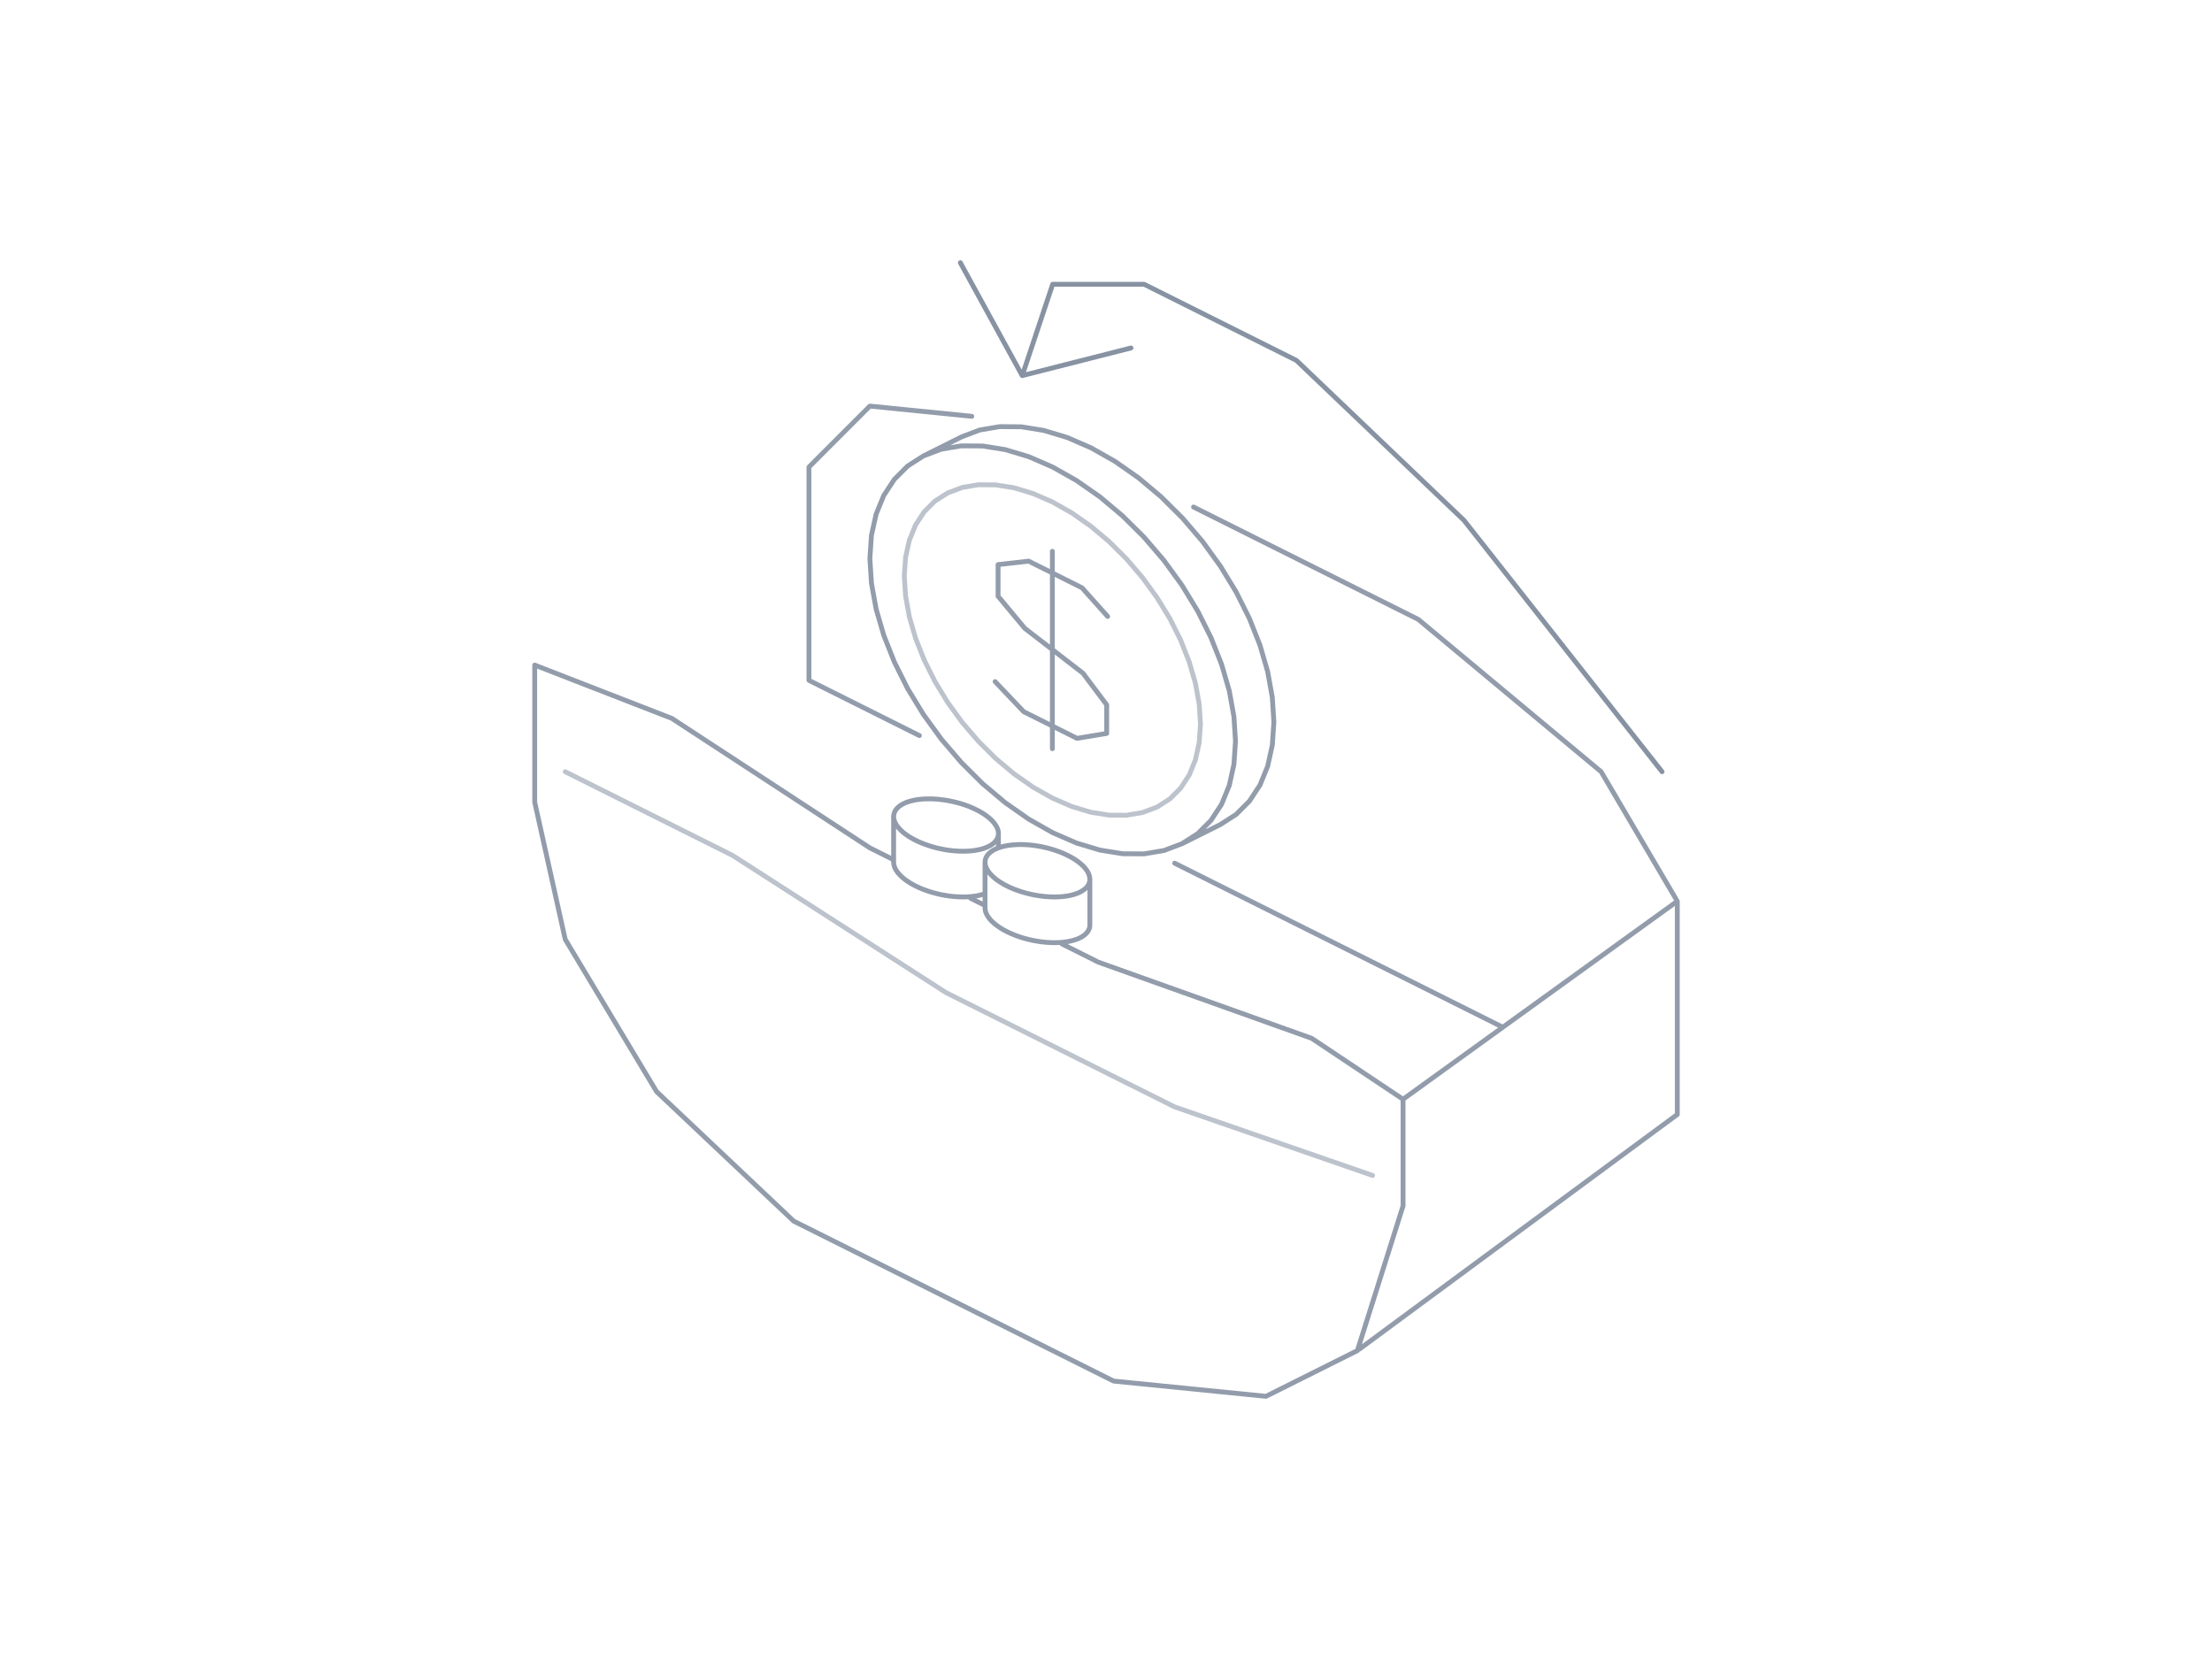
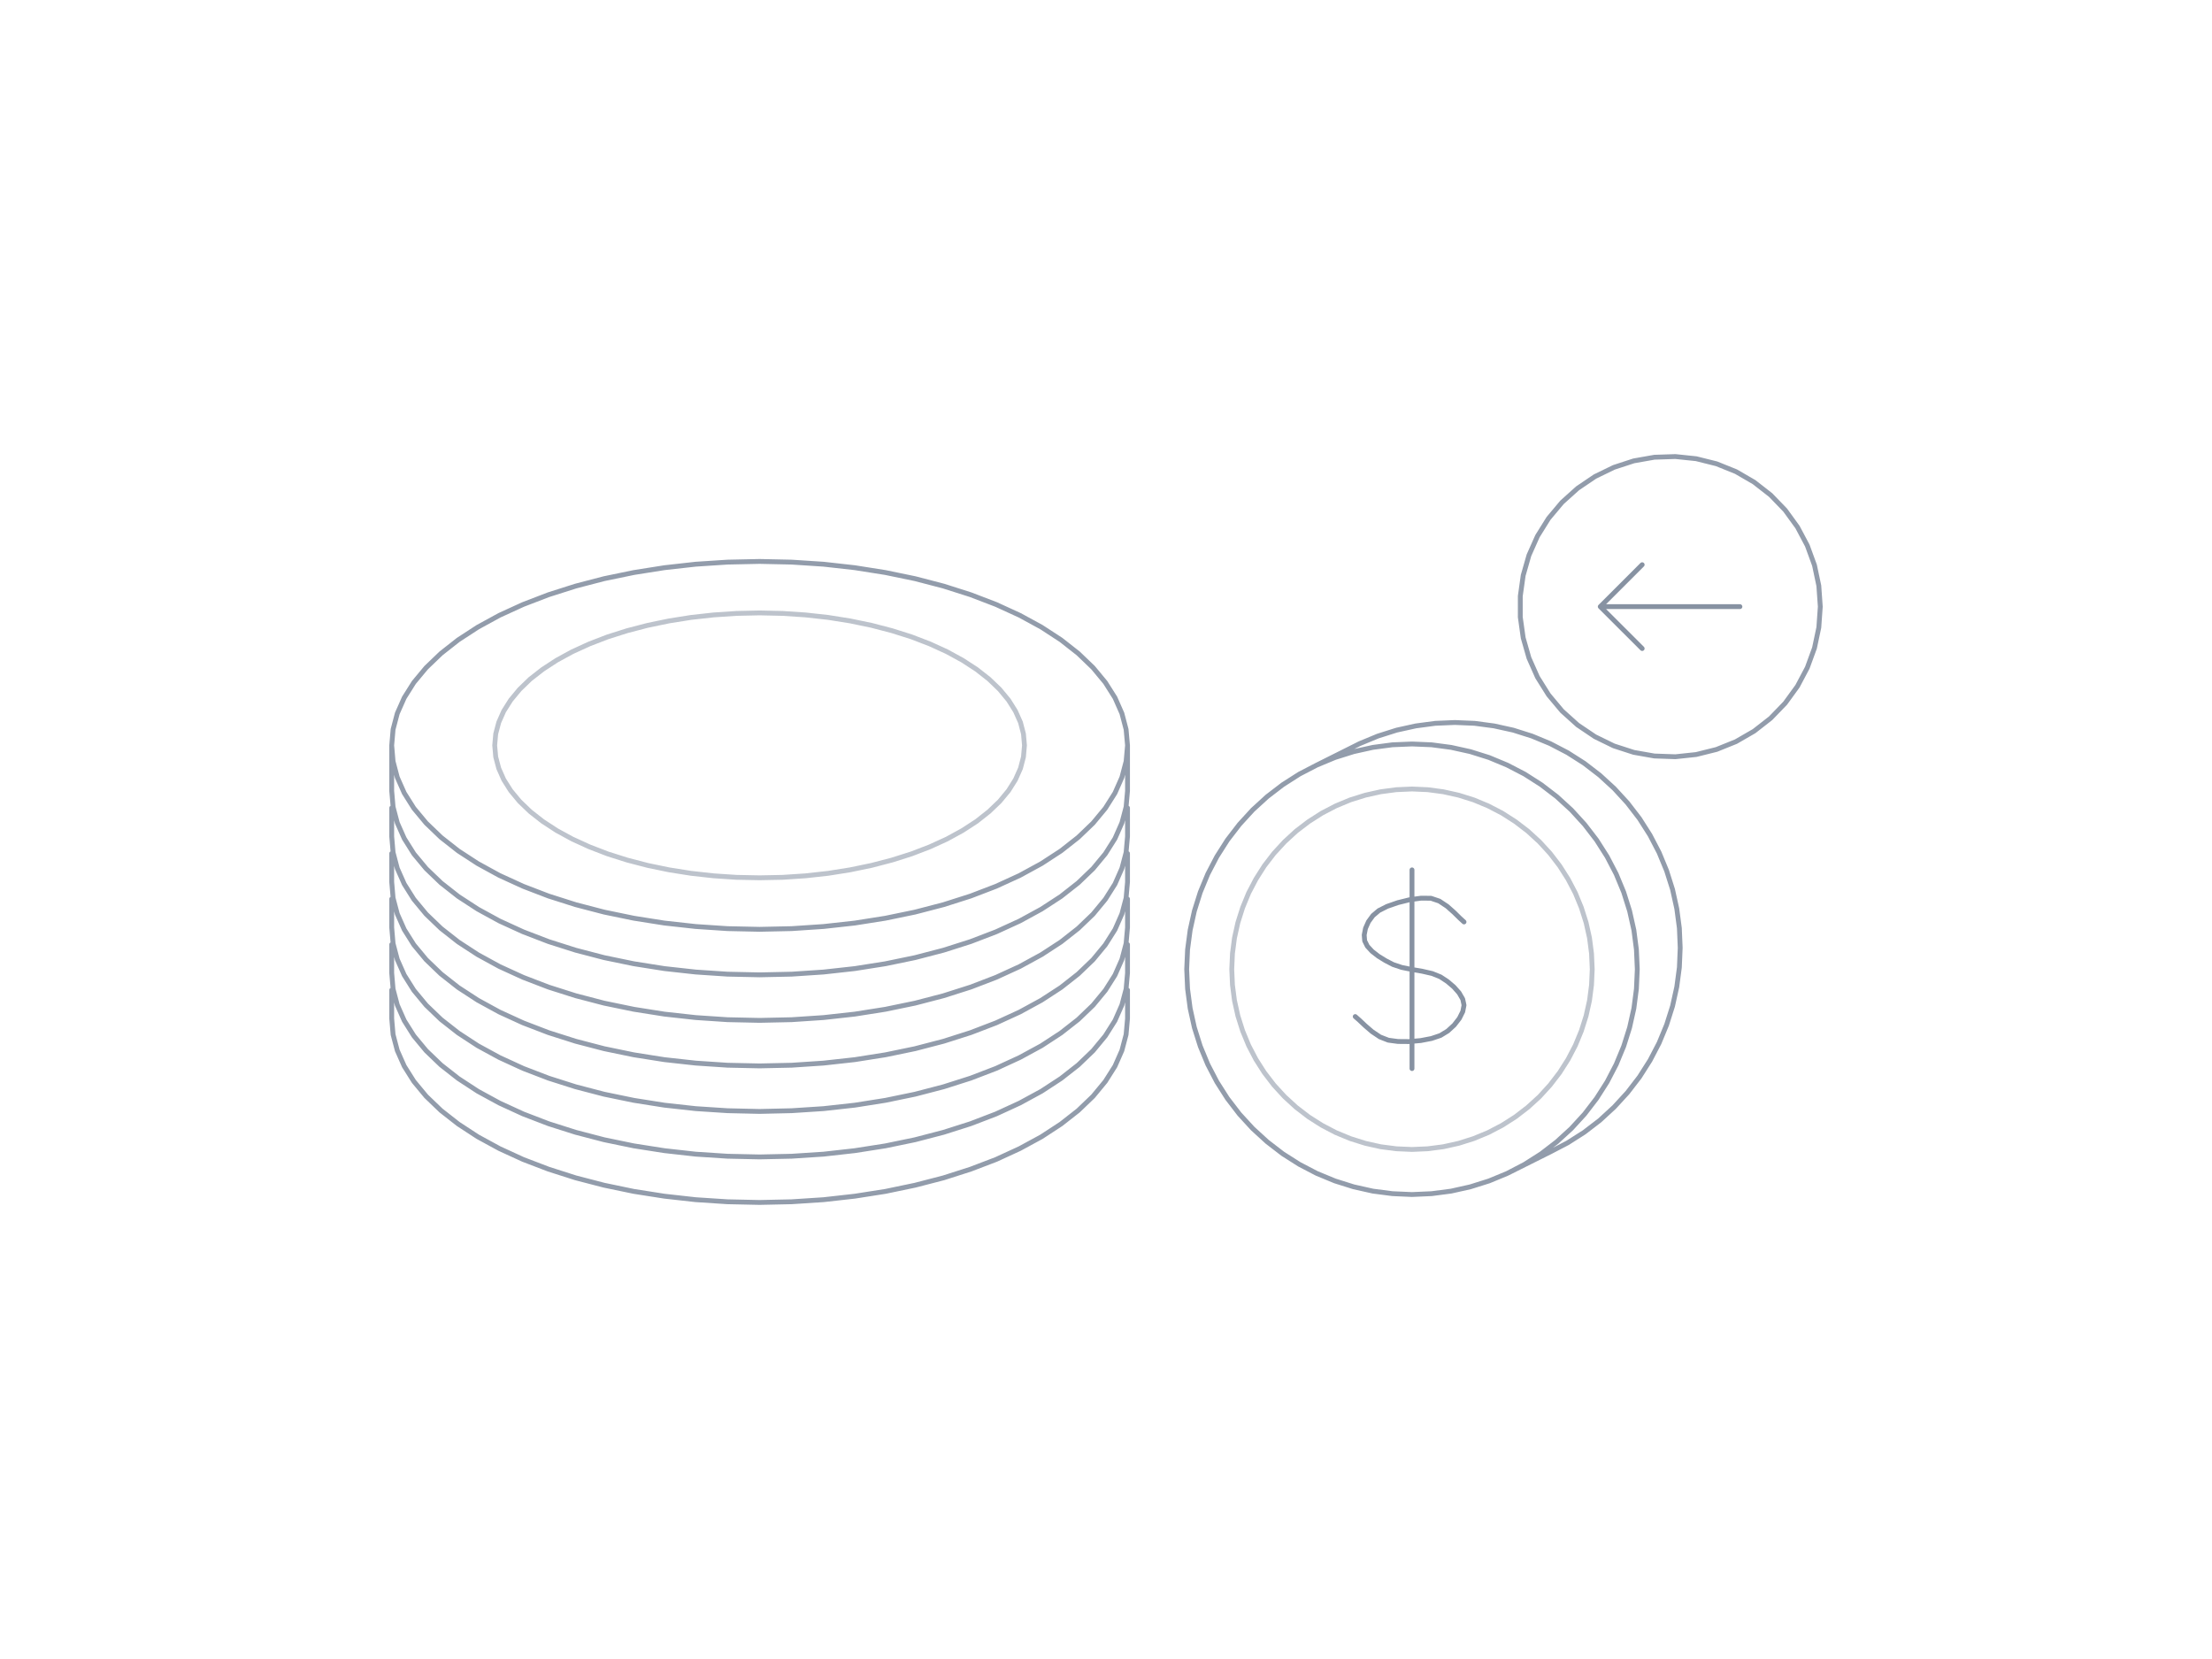
<svg xmlns="http://www.w3.org/2000/svg" viewBox="0 0 480 360" role="img" color="#8792a2" fill="none" stroke="currentColor" stroke-width="1.05" stroke-linecap="round" stroke-linejoin="round">
-   <path vector-effect="non-scaling-stroke" stroke-opacity=".55" d="M260.50,157.12 260.22,152.78 259.40,148.25 258.05,143.60 256.19,138.90 253.86,134.24 251.08,129.69 247.92,125.34 244.43,121.26 240.66,117.51 236.68,114.17 232.56,111.29 228.36,108.92 224.17,107.10 220.05,105.85 216.07,105.22 212.30,105.19 208.80,105.78 205.64,106.97 202.87,108.74 200.54,111.07 198.68,113.91 197.33,117.22 196.51,120.93 196.23,124.98 196.51,129.32 197.33,133.85 198.68,138.50 200.54,143.20 202.87,147.86 205.64,152.41 208.80,156.76 212.30,160.84 216.07,164.59 220.05,167.93 224.17,170.81 228.36,173.18 232.56,175.00 236.68,176.25 240.66,176.88 244.43,176.91 247.92,176.32 251.08,175.13 253.86,173.36 256.19,171.03 258.05,168.19 259.40,164.89 260.22,161.17 260.50,157.12 M122.65,167.46 159.01,185.65 205.29,215.40 254.88,240.19 297.85,255.07" />
-   <path vector-effect="non-scaling-stroke" stroke-opacity=".9" d="M175.54,101.35 188.76,88.12 210.88,90.34 M258.99,110.02 307.77,134.41 347.44,167.46 363.79,195.26 M325.75,222.73 254.90,187.31 M199.51,159.62 175.54,147.63 175.54,101.35 M216.93,92.58 212.61,93.31 208.71,94.78 200.38,98.94 196.96,101.13 194.08,104.01 191.78,107.51 190.11,111.59 189.10,116.17 188.76,121.18 189.10,126.53 190.11,132.13 191.78,137.87 194.08,143.67 196.96,149.43 200.38,155.04 204.28,160.41 208.60,165.45 213.25,170.08 218.16,174.20 223.25,177.76 228.43,180.69 233.61,182.94 238.70,184.47 243.61,185.26 248.26,185.29 252.58,184.56 256.48,183.09 264.81,178.93 268.23,176.74 271.11,173.86 273.41,170.36 275.08,166.28 276.09,161.69 276.43,156.69 276.09,151.34 275.08,145.74 273.41,140.00 271.11,134.19 268.23,128.44 264.81,122.83 260.91,117.45 256.59,112.41 251.94,107.79 247.03,103.67 241.94,100.11 236.76,97.18 231.58,94.93 226.49,93.40 221.58,92.61 216.93,92.58 M268.10,160.85 267.76,155.50 266.75,149.91 265.08,144.16 262.78,138.36 259.90,132.60 256.48,126.99 252.58,121.62 248.26,116.58 243.61,111.96 238.70,107.83 233.61,104.28 228.43,101.35 223.25,99.10 218.16,97.57 213.25,96.78 208.60,96.75 204.28,97.47 200.38,98.94 196.96,101.13 194.08,104.01 191.78,107.51 190.11,111.59 189.10,116.17 188.76,121.18 189.10,126.53 190.11,132.13 191.78,137.87 194.08,143.67 196.96,149.43 200.38,155.04 204.28,160.41 208.60,165.45 213.25,170.08 218.16,174.20 223.25,177.76 228.43,180.69 233.61,182.94 238.70,184.47 243.61,185.26 248.26,185.29 252.58,184.56 256.48,183.09 259.90,180.90 262.78,178.03 265.08,174.52 266.75,170.44 267.76,165.86 268.10,160.85 M240.36,133.77 234.79,127.55 223.22,121.77 216.58,122.52 216.58,129.38 222.37,136.34 235.00,146.08 240.15,152.94 240.15,159.15 233.72,160.22 222.15,154.44 215.94,147.91 M228.36,119.63 228.36,162.47 M363.97,195.56 304.75,238.33 M295.02,292.73 363.97,241.84 363.97,195.56 M116.03,144.32 145.79,155.89 188.76,183.99 193.56,186.39 M210.61,194.92 213.40,196.31 M230.44,204.83 238.35,208.79 284.63,225.31 304.46,238.54 304.46,261.68 294.55,293.08 274.71,303.00 241.65,299.69 172.23,264.98 142.48,236.88 122.65,203.83 116.03,174.07 116.03,144.32 M201.50,173.35 200.58,173.37 199.69,173.44 198.85,173.55 198.06,173.71 197.32,173.90 196.64,174.13 196.03,174.41 195.49,174.71 195.03,175.05 194.64,175.42 194.33,175.82 194.11,176.24 193.97,176.68 193.91,177.14 193.91,187.06 193.95,187.53 194.07,188.02 194.27,188.51 194.56,189.00 194.94,189.50 195.39,189.99 195.91,190.47 196.51,190.95 197.17,191.40 197.90,191.84 198.68,192.26 199.51,192.65 200.39,193.01 201.30,193.34 202.24,193.64 203.21,193.90 204.19,194.13 205.18,194.31 206.17,194.46 207.16,194.56 208.13,194.62 209.08,194.64 210.00,194.61 210.88,194.54 211.73,194.43 212.52,194.28 213.26,194.08 213.40,194.03 M216.66,183.62 216.66,180.93 216.63,180.45 216.51,179.97 216.30,179.48 216.01,178.98 215.64,178.48 215.19,177.99 214.67,177.51 214.07,177.04 213.41,176.58 212.68,176.14 211.90,175.73 211.07,175.34 210.19,174.97 209.28,174.64 208.34,174.34 207.37,174.08 206.39,173.86 205.40,173.67 204.40,173.53 203.42,173.42 202.45,173.36 201.50,173.35 M216.66,180.93 216.61,181.39 216.47,181.83 216.25,182.25 215.94,182.65 215.55,183.02 215.09,183.36 214.55,183.66 213.93,183.93 213.26,184.17 212.52,184.36 211.73,184.51 210.88,184.63 210.00,184.69 209.08,184.72 208.13,184.70 207.16,184.64 206.17,184.54 205.18,184.40 204.19,184.21 203.21,183.99 202.24,183.72 201.30,183.42 200.39,183.09 199.51,182.73 198.68,182.34 197.90,181.92 197.17,181.49 196.51,181.03 195.91,180.56 195.39,180.07 194.94,179.58 194.56,179.09 194.27,178.59 194.07,178.10 193.95,177.61 193.91,177.14 M221.33,183.26 220.41,183.29 219.53,183.36 218.69,183.47 217.89,183.62 217.16,183.82 216.48,184.05 215.87,184.32 215.33,184.63 214.86,184.97 214.47,185.34 214.16,185.73 213.94,186.15 213.80,186.60 213.75,187.06 213.75,196.97 213.78,197.45 213.90,197.93 214.11,198.43 214.40,198.92 214.77,199.42 215.22,199.91 215.75,200.39 216.34,200.86 217.01,201.32 217.73,201.76 218.51,202.17 219.34,202.56 220.22,202.93 221.13,203.26 222.08,203.56 223.04,203.82 224.03,204.05 225.02,204.23 226.01,204.38 226.99,204.48 227.96,204.54 228.91,204.56 229.83,204.53 230.72,204.46 231.56,204.35 232.35,204.19 233.09,204.00 233.77,203.77 234.38,203.50 234.92,203.19 235.39,202.85 235.78,202.48 236.08,202.09 236.31,201.67 236.45,201.22 236.50,200.76 236.50,190.85 236.46,190.37 236.34,189.89 236.14,189.39 235.85,188.90 235.48,188.40 235.03,187.91 234.50,187.43 233.91,186.96 233.24,186.50 232.52,186.06 231.74,185.65 230.90,185.25 230.03,184.89 229.11,184.56 228.17,184.26 227.20,184.00 226.22,183.77 225.23,183.59 224.24,183.44 223.25,183.34 222.28,183.28 221.33,183.26 M236.50,190.85 236.45,191.31 236.31,191.75 236.08,192.17 235.78,192.57 235.39,192.93 234.92,193.27 234.38,193.58 233.77,193.85 233.09,194.08 232.35,194.28 231.56,194.43 230.72,194.54 229.83,194.61 228.91,194.64 227.96,194.62 226.99,194.56 226.01,194.46 225.02,194.31 224.03,194.13 223.04,193.90 222.08,193.64 221.13,193.34 220.22,193.01 219.34,192.65 218.51,192.26 217.73,191.84 217.01,191.40 216.34,190.95 215.75,190.47 215.22,189.99 214.77,189.50 214.40,189.00 214.11,188.51 213.90,188.02 213.78,187.53 213.75,187.06" />
-   <path vector-effect="non-scaling-stroke" stroke-opacity="1" d="M360.66,167.46 317.69,112.92 281.32,78.21 248.26,61.68 228.43,61.68 221.82,81.51 M245.42,75.51 221.82,81.51 208.39,57.00" />
+   <path vector-effect="non-scaling-stroke" stroke-opacity=".55" d="M205.48,182.07 201.78,183.76 197.80,185.29 193.57,186.63 189.12,187.79 184.49,188.75 179.71,189.51 174.81,190.05 169.84,190.38 164.83,190.48 159.82,190.38 154.85,190.05 149.96,189.51 145.17,188.75 140.54,187.79 136.09,186.63 131.86,185.29 127.89,183.76 124.19,182.07 120.80,180.22 117.75,178.23 115.05,176.11 112.74,173.89 110.82,171.57 109.31,169.18 108.23,166.74 107.57,164.25 107.35,161.74 107.57,159.24 108.23,156.75 109.31,154.31 110.82,151.92 112.74,149.60 115.05,147.37 117.75,145.26 120.80,143.27 124.19,141.42 127.89,139.73 131.86,138.20 136.09,136.86 140.54,135.70 145.17,134.74 149.96,133.98 154.85,133.44 159.82,133.11 164.83,133.00 169.84,133.11 174.81,133.44 179.71,133.98 184.49,134.74 189.12,135.70 193.57,136.86 197.80,138.20 201.78,139.73 205.48,141.42 208.86,143.27 211.92,145.26 214.61,147.37 216.93,149.60 218.85,151.92 220.35,154.31 221.44,156.75 222.09,159.24 222.31,161.74 222.09,164.25 221.44,166.74 220.35,169.18 218.85,171.57 216.93,173.89 214.61,176.11 211.92,178.23 208.86,180.22 205.48,182.07 M345.51,210.32 345.36,206.91 344.92,203.53 344.18,200.20 343.15,196.95 341.85,193.79 340.27,190.77 338.44,187.89 336.36,185.18 334.06,182.67 331.54,180.36 328.83,178.29 325.96,176.45 322.93,174.88 319.78,173.57 316.52,172.55 313.19,171.81 309.81,171.36 306.40,171.21 302.99,171.36 299.61,171.81 296.28,172.55 293.02,173.57 289.87,174.88 286.85,176.45 283.97,178.29 281.26,180.36 278.75,182.67 276.44,185.18 274.36,187.89 272.53,190.77 270.95,193.79 269.65,196.95 268.62,200.20 267.88,203.53 267.44,206.91 267.29,210.32 267.44,213.73 267.88,217.11 268.62,220.44 269.65,223.70 270.95,226.85 272.53,229.88 274.36,232.75 276.44,235.46 278.75,237.98 281.26,240.28 283.97,242.36 286.85,244.19 289.87,245.77 293.02,247.07 296.28,248.10 299.61,248.84 302.99,249.28 306.40,249.43 309.81,249.28 313.19,248.84 316.52,248.10 319.78,247.07 322.93,245.77 325.96,244.19 328.83,242.36 331.54,240.28 334.06,237.98 336.36,235.46 338.44,232.75 340.27,229.88 341.85,226.85 343.15,223.70 344.18,220.44 344.92,217.11 345.36,213.73 345.51,210.32" />
+   <path vector-effect="non-scaling-stroke" stroke-opacity=".9" d="M85.00,214.84 85.00,221.02 85.30,224.50 86.21,227.95 87.72,231.35 89.81,234.67 92.48,237.89 95.70,240.98 99.44,243.91 103.68,246.68 108.38,249.24 113.52,251.60 119.04,253.71 124.92,255.59 131.09,257.19 137.53,258.53 144.17,259.57 150.97,260.33 157.87,260.78 164.83,260.93 171.79,260.78 178.70,260.33 185.49,259.57 192.14,258.53 198.57,257.19 204.75,255.59 210.62,253.71 216.15,251.60 221.28,249.24 225.99,246.68 230.23,243.91 233.97,240.98 237.19,237.89 239.85,234.67 241.95,231.35 243.45,227.95 244.36,224.50 244.67,221.02 244.67,214.84 M85.00,204.96 85.00,211.14 85.30,214.62 86.21,218.07 87.72,221.47 89.81,224.79 92.48,228.01 95.70,231.10 99.44,234.03 103.68,236.80 108.38,239.36 113.52,241.72 119.04,243.84 124.92,245.71 131.09,247.32 137.53,248.65 144.17,249.69 150.97,250.45 157.87,250.90 164.83,251.05 171.79,250.90 178.70,250.45 185.49,249.69 192.14,248.65 198.57,247.32 204.75,245.71 210.62,243.84 216.15,241.72 221.28,239.36 225.99,236.80 230.23,234.03 233.97,231.10 237.19,228.01 239.85,224.79 241.95,221.47 243.45,218.07 244.36,214.62 244.67,211.14 244.67,204.96 M85.00,195.08 85.00,201.26 85.30,204.74 86.21,208.19 87.72,211.59 89.81,214.91 92.48,218.13 95.70,221.22 99.44,224.15 103.68,226.92 108.38,229.48 113.52,231.84 119.04,233.96 124.92,235.83 131.09,237.44 137.53,238.77 144.17,239.82 150.97,240.57 157.87,241.02 164.83,241.18 171.79,241.02 178.70,240.57 185.49,239.82 192.14,238.77 198.57,237.44 204.75,235.83 210.62,233.96 216.15,231.84 221.28,229.48 225.99,226.92 230.23,224.15 233.97,221.22 237.19,218.13 239.85,214.91 241.95,211.59 243.45,208.19 244.36,204.74 244.67,201.26 244.67,195.08 M85.00,185.20 85.00,191.38 85.30,194.86 86.21,198.31 87.72,201.71 89.81,205.03 92.48,208.25 95.70,211.34 99.44,214.28 103.68,217.04 108.38,219.61 113.52,221.96 119.04,224.08 124.92,225.95 131.09,227.56 137.53,228.89 144.17,229.94 150.97,230.69 157.87,231.15 164.83,231.30 171.79,231.15 178.70,230.69 185.49,229.94 192.14,228.89 198.57,227.56 204.75,225.95 210.62,224.08 216.15,221.96 221.28,219.61 225.99,217.04 230.23,214.28 233.97,211.34 237.19,208.25 239.85,205.03 241.95,201.71 243.45,198.31 244.36,194.86 244.67,191.38 244.67,185.20 M85.00,175.32 85.00,181.50 85.30,184.98 86.21,188.43 87.72,191.83 89.81,195.15 92.48,198.37 95.70,201.46 99.44,204.40 103.68,207.16 108.38,209.73 113.52,212.08 119.04,214.20 124.92,216.07 131.09,217.68 137.53,219.01 144.17,220.06 150.97,220.81 157.87,221.27 164.83,221.42 171.79,221.27 178.70,220.81 185.49,220.06 192.14,219.01 198.57,217.68 204.75,216.07 210.62,214.20 216.15,212.08 221.28,209.73 225.99,207.16 230.23,204.40 233.97,201.46 237.19,198.37 239.85,195.15 241.95,191.83 243.45,188.43 244.36,184.98 244.67,181.50 244.67,175.32 M164.83,121.83 157.87,121.98 150.97,122.43 144.17,123.19 137.53,124.24 131.09,125.57 124.92,127.18 119.04,129.05 113.52,131.17 108.38,133.52 103.68,136.09 99.44,138.85 95.70,141.79 92.48,144.88 89.81,148.09 87.72,151.41 86.21,154.81 85.30,158.27 85.00,161.74 85.00,171.62 85.30,175.10 86.21,178.55 87.72,181.95 89.81,185.28 92.48,188.49 95.70,191.58 99.44,194.52 103.68,197.28 108.38,199.85 113.52,202.20 119.04,204.32 124.92,206.19 131.09,207.80 137.53,209.13 144.17,210.18 150.97,210.93 157.87,211.39 164.83,211.54 171.79,211.39 178.70,210.93 185.49,210.18 192.14,209.13 198.57,207.80 204.75,206.19 210.62,204.32 216.15,202.20 221.28,199.85 225.99,197.28 230.23,194.52 233.97,191.58 237.19,188.49 239.85,185.28 241.95,181.95 243.45,178.55 244.36,175.10 244.67,171.62 244.67,161.74 244.36,158.27 243.45,154.81 241.95,151.41 239.85,148.09 237.19,144.88 233.97,141.79 230.23,138.85 225.99,136.09 221.28,133.52 216.15,131.17 210.62,129.05 204.75,127.18 198.57,125.57 192.14,124.24 185.49,123.19 178.70,122.43 171.79,121.98 164.83,121.83 M244.67,161.74 244.36,165.22 243.45,168.68 241.95,172.08 239.85,175.40 237.19,178.61 233.97,181.70 230.23,184.64 225.99,187.40 221.28,189.97 216.15,192.32 210.62,194.44 204.75,196.31 198.57,197.92 192.14,199.25 185.49,200.30 178.70,201.05 171.79,201.51 164.83,201.66 157.87,201.51 150.97,201.05 144.17,200.30 137.53,199.25 131.09,197.92 124.92,196.31 119.04,194.44 113.52,192.32 108.38,189.97 103.68,187.40 99.44,184.64 95.70,181.70 92.48,178.61 89.81,175.40 87.72,172.08 86.21,168.68 85.30,165.22 85.00,161.74 M264.06,185.88 262.09,189.66 260.46,193.60 259.18,197.67 258.26,201.83 257.70,206.06 257.51,210.32 257.70,214.58 258.26,218.81 259.18,222.98 260.46,227.04 262.09,230.98 264.06,234.77 266.35,238.36 268.95,241.75 271.83,244.89 274.98,247.77 278.36,250.37 281.96,252.66 285.74,254.63 289.68,256.26 293.75,257.54 297.91,258.47 302.14,259.02 306.40,259.21 310.66,259.02 314.89,258.47 319.05,257.54 323.12,256.26 327.06,254.63 336.38,249.97 340.16,248.00 343.76,245.71 347.14,243.12 350.28,240.23 353.16,237.09 355.76,233.71 358.05,230.11 360.02,226.33 361.65,222.39 362.94,218.32 363.86,214.15 364.42,209.93 364.60,205.67 364.42,201.40 363.86,197.18 362.94,193.01 361.65,188.94 360.02,185.00 358.05,181.22 355.76,177.62 353.16,174.24 350.28,171.10 347.14,168.22 343.76,165.62 340.16,163.33 336.38,161.36 332.44,159.73 328.37,158.44 324.20,157.52 319.98,156.96 315.71,156.78 311.45,156.96 307.23,157.52 303.06,158.44 298.99,159.73 295.05,161.36 285.74,166.02 281.96,167.98 278.36,170.28 274.98,172.87 271.83,175.75 268.95,178.90 266.35,182.28 264.06,185.88 M355.29,210.32 355.10,206.06 354.55,201.83 353.62,197.67 352.34,193.60 350.71,189.66 348.74,185.88 346.45,182.28 343.85,178.90 340.97,175.75 337.82,172.87 334.44,170.28 330.84,167.98 327.06,166.02 323.12,164.38 319.05,163.10 314.89,162.18 310.66,161.62 306.40,161.44 302.14,161.62 297.91,162.18 293.75,163.10 289.68,164.38 285.74,166.02 281.96,167.98 278.36,170.28 274.98,172.87 271.83,175.75 268.95,178.90 266.35,182.28 264.06,185.88 262.09,189.66 260.46,193.60 259.18,197.67 258.26,201.83 257.70,206.06 257.51,210.32 257.70,214.58 258.26,218.81 259.18,222.98 260.46,227.04 262.09,230.98 264.06,234.77 266.35,238.36 268.95,241.75 271.83,244.89 274.98,247.77 278.36,250.37 281.96,252.66 285.74,254.63 289.68,256.26 293.75,257.54 297.91,258.47 302.14,259.02 306.40,259.21 310.66,259.02 314.89,258.47 319.05,257.54 323.12,256.26 327.06,254.63 330.84,252.66 334.44,250.37 337.82,247.77 340.97,244.89 343.85,241.75 346.45,238.36 348.74,234.77 350.71,230.98 352.34,227.04 353.62,222.98 354.55,218.81 355.10,214.58 355.29,210.32 M363.55,99.07 359.00,99.22 354.52,100.01 350.20,101.42 346.11,103.41 342.34,105.96 338.96,109.00 336.04,112.48 333.63,116.34 331.78,120.49 330.53,124.86 329.90,129.36 329.90,133.91 330.53,138.41 331.78,142.78 333.63,146.94 336.04,150.79 338.96,154.28 342.34,157.32 346.11,159.86 350.20,161.86 354.52,163.26 359.00,164.05 363.55,164.21 368.07,163.73 372.48,162.63 376.70,160.93 380.63,158.66 384.22,155.86 387.38,152.59 390.05,148.91 392.18,144.89 393.74,140.62 394.68,136.17 395.00,131.64 394.68,127.10 393.74,122.65 392.18,118.38 390.05,114.37 387.38,110.69 384.22,107.42 380.63,104.62 376.70,102.34 372.48,100.64 368.07,99.54 363.55,99.07 M395.00,131.64 394.68,127.10 393.74,122.65 392.18,118.38 390.05,114.37 387.38,110.69 384.22,107.42 380.63,104.62 376.70,102.34 372.48,100.64 368.07,99.54 363.55,99.07 359.00,99.22 354.52,100.01 350.20,101.42 346.11,103.41 342.34,105.96 338.96,109.00 336.04,112.48 333.63,116.34 331.78,120.49 330.53,124.86 329.90,129.36 329.90,133.91 330.53,138.41 331.78,142.78 333.63,146.94 336.04,150.79 338.96,154.28 342.34,157.32 346.11,159.86 350.20,161.86 354.52,163.26 359.00,164.05 363.55,164.21 368.07,163.73 372.48,162.63 376.70,160.93 380.63,158.66 384.22,155.86 387.38,152.59 390.05,148.91 392.18,144.89 393.74,140.62 394.68,136.17 395.00,131.64" />
+   <path vector-effect="non-scaling-stroke" stroke-opacity="1" d="M317.69,200.06 316.78,199.23 315.53,198.00 314.02,196.66 312.32,195.53 310.51,194.92 308.38,194.90 305.89,195.24 303.34,195.87 301.01,196.68 299.21,197.59 297.92,198.68 296.95,200.01 296.31,201.45 296.03,202.88 296.13,204.16 296.71,205.32 297.74,206.44 299.09,207.49 300.65,208.45 302.29,209.30 304.17,209.93 306.35,210.37 308.63,210.76 310.77,211.25 312.56,211.97 314.08,212.97 315.48,214.16 316.63,215.46 317.41,216.81 317.69,218.12 317.42,219.50 316.68,220.99 315.55,222.45 314.15,223.73 312.56,224.70 310.63,225.35 308.29,225.80 305.78,226.02 303.36,226.00 301.27,225.72 299.45,225.01 297.75,223.87 296.24,222.57 294.99,221.39 294.08,220.59 M306.40,231.88 306.40,188.76 M377.56,131.64 347.25,131.64 M356.35,122.54 347.25,131.64 356.35,140.73" />
</svg>
